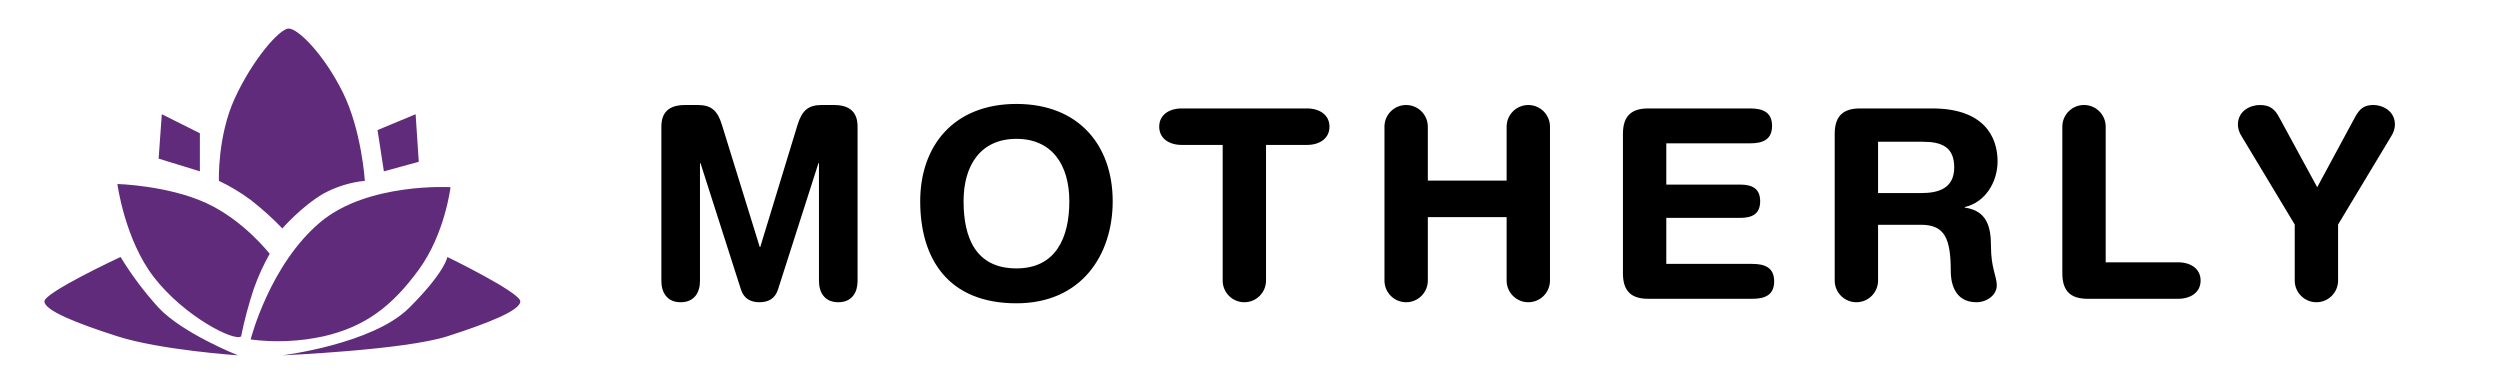
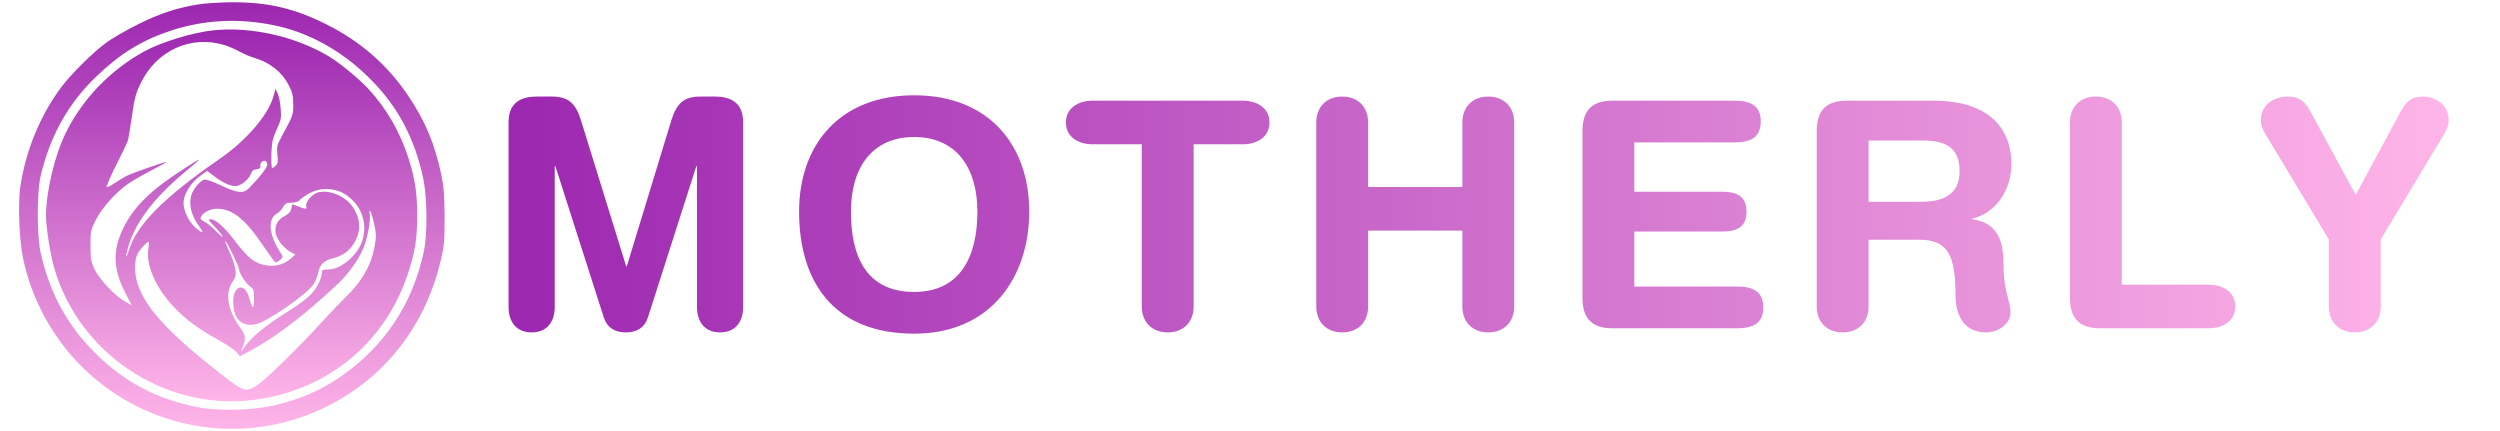
- <svg xmlns="http://www.w3.org/2000/svg" width="788" height="121" viewBox="0 0 788 121">
+ <svg xmlns="http://www.w3.org/2000/svg" xmlns:xlink="http://www.w3.org/1999/xlink" width="12196" height="2100" viewBox="0 0 12196 2100">
  <defs>
    <style>
-       .cls-1 {
-         fill: #5f2b7a;
+       .cls-1, .cls-2, .cls-3 {
+         fill-rule: evenodd;
      }

-       .cls-1, .cls-2 {
-         fill-rule: evenodd;
+       .cls-1 {
+         fill: url(#linear-gradient);
+       }
+ 
+       .cls-2 {
+         fill: url(#linear-gradient-2);
+       }
+ 
+       .cls-3 {
+         fill: url(#linear-gradient-3);
      }
    </style>
+     <linearGradient id="linear-gradient" x1="11945.7" y1="1046.297" x2="2481" y2="1046.298" gradientUnits="userSpaceOnUse">
+       <stop offset="0" stop-color="#ffb5e8" />
+       <stop offset="1" stop-color="#9c27b0" />
+     </linearGradient>
+     <linearGradient id="linear-gradient-2" x1="1131.001" y1="2092.09" x2="1131.001" y2="10.969" xlink:href="#linear-gradient" />
+     <linearGradient id="linear-gradient-3" x1="1129.794" y1="1957.75" x2="1129.794" y2="143.844" xlink:href="#linear-gradient" />
  </defs>
-   <path class="cls-1" d="M79,107s5.973-23.558,22-37c14.934-12.526,41-11,41-11s-1.72,14.646-10,26c-8.409,11.53-16.933,18.008-30,21A67.08,67.08,0,0,1,79,107ZM14,95c0-2.838,24-14,24-14A104.534,104.534,0,0,0,50,97c7.557,8.078,25,15,25,15s-24.487-1.666-38-6C24.024,101.838,14,97.838,14,95ZM37,58s15.821,0.418,28,6c11.816,5.416,20,16,20,16a70.816,70.816,0,0,0-5,11,130.918,130.918,0,0,0-4,15c-1.83,1.824-17.751-6.042-27.5-18.641C39.325,75.5,37,58,37,58ZM89,72s6.095-7.016,13-11a34.517,34.517,0,0,1,13-4s-1.016-16.033-7-28C101.984,16.968,93.936,9,91,9S79.5,18.991,74,31c-5.5,11.991-5,26-5,26a60.065,60.065,0,0,1,10,6A94.367,94.367,0,0,1,89,72ZM51,36l12,6V54L50,50Zm80,0-12,5,2,13,11-3Zm33,59c0-2.838-23-14-23-14s-0.523,4.524-12,16-40,15-40,15,38.487-1.666,52-6C153.976,101.838,164,97.838,164,95Z" />
-   <path id="motherly_copy" data-name="motherly copy" class="cls-2" d="M208.466,88.6c0,3.417,1.667,6.667,6.084,6.667s6.084-3.25,6.084-6.667V51.43H220.8l12.751,39.837c0.917,2.834,3,4,5.834,4s4.917-1.167,5.834-4L257.971,51.43h0.167V88.6c0,3.417,1.666,6.667,6.084,6.667s6.083-3.25,6.083-6.667V39.846c0-5.5-3.75-6.751-7.417-6.751h-3.834c-4.25,0-6.25,1.667-7.667,6.251l-11.751,38.5h-0.167l-11.918-38.5c-1.416-4.584-3.417-6.251-7.667-6.251h-4c-3.667,0-7.418,1.25-7.418,6.751V88.6Zm81.582-25.169c0,18.168,8.834,32.17,30.336,32.17,20.5,0,30.337-15.251,30.337-32.17,0-17.585-10.668-30.67-30.337-30.67S290.048,45.847,290.048,63.432Zm13.668,0c0-11.5,5.5-19.668,16.668-19.668s16.669,8.167,16.669,19.669S332.8,84.6,320.384,84.6C307.55,84.6,303.716,74.933,303.716,63.432Zm81.667,25a6.834,6.834,0,0,0,13.668,0V45.68h12.918c3.917,0,7.083-2,7.083-5.751s-3.166-5.751-7.083-5.751h-39.5c-3.917,0-7.084,2-7.084,5.751s3.167,5.751,7.084,5.751h12.918V88.434Zm51,0a6.834,6.834,0,1,0,13.668,0v-20h24.836v20a6.834,6.834,0,1,0,13.668,0v-48.5a6.834,6.834,0,1,0-13.668,0v17H450.049v-17a6.834,6.834,0,1,0-13.668,0v48.5Zm75.167-2.25c0,6.084,3.167,8,8,8H552.3c4,0,6.917-1.167,6.917-5.5s-2.917-5.5-6.917-5.5H525.216v-14.5h23.169c3.583,0,6.417-1,6.417-5.25s-2.834-5.251-6.417-5.251H525.216v-13h26.419c4,0,6.917-1.167,6.917-5.5s-2.917-5.5-6.917-5.5H519.549c-4.834,0-8,1.917-8,8v44Zm66.75,2.25a6.834,6.834,0,0,0,13.668,0V70.849h13.5c7.5,0,9.417,4.25,9.417,14.751,0,2.417.584,9.668,8.085,9.668,3.167,0,6.417-2.167,6.417-5.334,0-2.834-1.834-5.417-1.834-12.334,0-6.084-1.25-11.168-8.25-12.168V65.265c6.5-1.5,10.334-7.917,10.334-14.418,0-7.751-4.334-16.668-20.585-16.668H586.3c-4.833,0-8,1.917-8,8V88.434ZM591.966,44.68H606.05c6,0,9.918,1.667,9.918,8.084,0,6.751-5.167,8.084-10.334,8.084H591.966V44.68Zm58.081,41.5c0,6.084,3.167,8,8,8h28.5c3.917,0,7.084-2,7.084-5.751s-3.167-5.75-7.084-5.75H663.715V39.929a6.834,6.834,0,0,0-13.668,0V86.184Zm73.251,2.25a6.834,6.834,0,0,0,13.668,0V70.766L753.718,42.93a7.04,7.04,0,0,0,1.166-3.584c0-4.667-4.25-6.251-6.75-6.251-2.834,0-4.334,1-5.918,4L730.382,59.015,718.464,37.1c-1.417-2.667-2.917-4-6.167-4-2.667,0-6.917,1.584-6.917,6.251a7.04,7.04,0,0,0,1.166,3.584L723.3,70.766V88.434Z" />
+   <path id="motherly" class="cls-1" d="M2480.99,1498.17c0,63.23,30.84,123.38,112.58,123.38s112.58-60.15,112.58-123.38V810.331h3.09L2945.2,1547.52c16.97,52.43,55.52,74.03,107.96,74.03s90.99-21.6,107.95-74.03l235.97-737.189h3.08V1498.17c0,63.23,30.84,123.38,112.58,123.38s112.59-60.15,112.59-123.38V595.96c0-101.788-69.4-124.921-137.26-124.921h-70.95c-78.65,0-115.66,30.845-141.88,115.668L3057.78,1299.22h-3.08L2834.16,586.707c-26.22-84.823-63.23-115.668-141.89-115.668h-74.02c-67.86,0-137.26,23.133-137.26,124.921v902.21Zm1417.29-465.76c0,336.21,163.48,595.31,561.38,595.31,379.39,0,561.37-282.23,561.37-595.31,0-325.409-197.41-567.54-561.37-567.54S3898.28,707,3898.28,1032.41Zm252.93,0c0-212.826,101.79-363.965,308.45-363.965S4768.1,819.584,4768.1,1032.41s-78.65,391.73-308.44,391.73C4222.15,1424.14,4151.21,1245.24,4151.21,1032.41Zm1418.85,462.67c0,75.57,49.35,126.47,126.46,126.47s126.46-50.9,126.46-126.47V703.916h239.05c72.49,0,131.09-37.013,131.09-106.414s-58.6-106.414-131.09-106.414H5331.01c-72.48,0-131.09,37.014-131.09,106.414s58.61,106.414,131.09,106.414h239.05V1495.08Zm851.31,0c0,75.57,49.35,126.47,126.47,126.47s126.46-50.9,126.46-126.47V1124.95h459.59v370.13c0,75.57,49.35,126.47,126.46,126.47s126.46-50.9,126.46-126.47V597.5c0-75.569-49.35-126.463-126.46-126.463S7133.89,521.933,7133.89,597.5V912.118H6674.3V597.5c0-75.569-49.35-126.463-126.46-126.463S6421.37,521.933,6421.37,597.5V1495.08Zm1298.57-41.64c0,112.59,58.6,148.06,148.05,148.06h606.1c74.03,0,128.01-21.59,128.01-101.79s-53.98-101.79-128.01-101.79H7972.86V1129.57H8401.6c66.32,0,118.76-18.5,118.76-97.16s-52.44-97.158-118.76-97.158H7972.86V694.663h488.89c74.03,0,128.01-21.591,128.01-101.788s-53.98-101.787-128.01-101.787H7867.99c-89.45,0-148.05,35.471-148.05,148.055v814.3Zm1142.79,41.64c0,75.57,49.35,126.47,126.46,126.47s126.47-50.9,126.47-126.47V1169.67H9365.5c138.8,0,174.27,78.66,174.27,272.98,0,44.72,10.8,178.9,149.6,178.9,58.6,0,118.75-40.1,118.75-98.71,0-52.43-33.93-100.24-33.93-228.25,0-112.58-23.13-206.66-152.68-225.16v-3.09c120.3-27.76,191.24-146.511,191.24-266.8,0-143.428-80.2-308.447-380.93-308.447H9010.79c-89.45,0-148.06,35.471-148.06,148.055V1495.08Zm252.93-809.67H9376.3c111.04,0,183.52,30.844,183.52,149.6,0,124.921-95.62,149.6-191.24,149.6H9115.66V685.41Zm982.44,768.03c0,112.59,58.6,148.06,148,148.06h527.5c72.4,0,131-37.02,131-106.42s-58.6-106.41-131-106.41H10351V597.5c0-75.569-49.4-126.463-126.5-126.463s-126.4,50.894-126.4,126.463V1453.44Zm1263,41.64c0,75.57,49.4,126.47,126.5,126.47s126.5-50.9,126.5-126.47V1168.13l310-515.107c12.3-20.049,21.5-43.183,21.5-66.316,0-86.366-78.6-115.668-124.9-115.668-52.4,0-80.2,18.507-109.5,74.027l-219,405.608-220.5-405.608c-26.2-49.351-54-74.027-114.1-74.027-49.4,0-128,29.3-128,115.668,0,23.133,9.2,46.267,21.6,66.316l309.9,515.107v326.95Z" />
+   <path id="Layer" class="cls-2" d="M963.573,22.082C859.877,39,774.566,67.7,669.4,120.671,612.77,148.63,543.639,189.1,514.957,210.432,450.238,258.991,348.748,359.788,301.68,421.59,197.248,559.174,123.7,737.959,98.7,914.537c-11.767,83.874-4.413,264.133,14.708,350.213,75.015,345.8,316.238,629.06,642.037,756.34,317.705,123.61,671.455,84.61,958.275-107.42,219.16-146.41,372.13-370.81,436.11-641.56,17.65-72.11,19.12-94.91,19.12-213.37-0.73-108.152-3.67-146.41-16.91-209.684-31.62-148.62-77.22-257.51-159.59-380.379q-152.235-227.343-403.76-351.684C1433.52,39.74,1302.61,9.574,1125.37,11.046,1068.74,11.782,995.932,16.2,963.573,22.082ZM1331.29,122.143c171.36,33.844,336.1,124.34,471.42,259.717,136.79,135.376,219.16,289.882,261.81,487.8,19.86,94.175,21.33,271.493,2.94,358.3-55.89,259.72-194.89,465.73-412.58,614.35-97.07,65.48-196.36,107.42-321.38,136.11-105.9,24.28-274.32,27.96-373.6,7.36-199.3-40.47-355.951-123.61-497.155-264.87-135.321-134.64-221.367-293.56-264.758-489.27-18.385-82.4-18.385-293.559,0-371.548,45.6-195.707,133.85-354.628,272.112-487.061,112.522-108.89,221.367-176.578,359.629-222.194C990.049,97.128,1159.2,87.563,1331.29,122.143Z" />
+   <path id="Layer-2" data-name="Layer" class="cls-3" d="M1040.79,147.894c-100.015,10.3-255.928,58.124-337.561,103C538.491,342.13,406.112,478.978,323.743,642.312c-56.628,112.569-99.284,291.354-99.284,411.278,0.736,59.6,20.592,186.14,40.449,255.3,119.876,411.28,526.573,687.19,950.182,644.51,365.51-37.52,658.95-270.01,773.68-615.08,35.3-105.94,46.33-169.95,46.33-283.26,0.74-110.358-11.03-185.4-41.92-281.786-41.92-130.226-106.63-242.059-194.89-338.441-44.86-48.559-138.99-126.547-191.21-158.184C1443.08,178.059,1226.12,128.765,1040.79,147.894Zm54.43,72.1c19.85,5.886,52.95,20.6,73.54,31.636,20.59,11.772,52.22,25.016,70.6,30.166,77.22,22.808,136.79,69.9,169.15,133.905,18.39,35.316,22.07,52.238,22.07,93.439,0,52.974,1.47,49.3-61.78,167.014-17.65,32.372-19.12,41.937-15.45,77.988,3.68,33.109,2.21,43.409-7.35,52.974-6.62,7.357-14.71,12.507-18.39,12.507-2.94,0-4.41-30.9-3.67-68.424,2.2-58.123,5.88-75.045,25.74-119.19,21.33-45.616,23.53-56.652,19.85-99.325-1.47-26.487-8.09-59.6-13.97-73.574l-11.03-25.751-11.77,40.466c-26.47,89.76-133.85,214.1-261.81,301.654C797.364,964.567,664.986,1098.47,628.214,1222.81c-5.148,16.92-10.3,29.43-12.5,27.96-1.471-2.21,2.941-22.07,9.56-45.61,34.566-119.2,124.289-237.65,272.112-361.99,97.077-80.932,97.077-82.4,0-19.865C734.852,927.78,653.954,1007.24,602.474,1110.98c-53.687,107.42-51.481,199.39,6.619,313.43l33.094,64.74-30.153-16.92c-48.538-26.49-125.024-106.68-149.293-155.98-19.122-39.73-21.328-51.5-21.328-118.45,0-69.9,1.471-76.52,25.74-124.34,27.947-55.92,91.195-128.022,149.294-170.7,20.592-15.45,74.279-47.087,119.141-69.895,44.126-23.544,78.691-41.938,75.75-42.673-11.767,0-164.738,53.709-193.42,67.688-16.18,8.829-43.391,25.015-61.041,36.787-17.651,12.508-33.83,19.865-36.772,17.658-2.206-2.943,19.121-52.238,47.8-109.626,29.418-57.388,54.422-111.1,56.629-119.19s11.031-60.331,19.121-116.983c12.5-86.817,18.386-111.1,43.391-161.863C764.27,245.748,931.949,169.966,1095.22,220Zm208.86,581.971c1.47,12.508-32.36,57.388-88.25,114.776-27.95,28.694-55.9,26.487-136.79-11.772-39.72-18.393-74.28-30.9-83.108-28.694-16.915,4.415-49.274,41.2-59.57,67.689-18.386,47.823-5.148,105.943,36.036,161.123,25.741,34.58,16.18,36.79-18.386,5.89-37.507-33.84-63.247-92.7-58.1-131.7,5.148-40.466,39.714-91.967,80.163-120.661l34.564-25.016,34.57,26.487c38.97,30.165,77.95,47.823,103.69,47.823,24.27,0,65.46-32.372,74.28-58.859,5.89-15.451,13.24-21.337,28.68-23.544,15.45-1.471,19.86-5.886,18.39-16.186-2.94-13.979,11.03-27.958,24.27-24.28C1298.93,786.518,1302.61,793.875,1304.08,801.968Zm341.24,128.02c41.92,11.771,87.52,50.766,110.32,94.912,27.21,51.5,28.68,116.25,4.41,168.48-31.62,66.96-105.9,122.87-161.79,121.4-22.07,0-27.95,2.21-27.95,12.51,0,29.43-24.27,79.46-53.69,108.89-16.91,17.66-60.3,50.76-97.08,73.57-127.23,79.46-190.47,131.7-233.86,192.77-12.51,17.65-12.51,17.65-1.48-10.3,16.18-41.21,13.98-57.39-11.76-92.71-61.78-84.61-75.75-169.22-38.98-223.66,16.91-24.28,18.39-33.11,14.71-62.54-2.21-18.39-16.18-58.12-30.16-87.55s-22.06-51.51-17.65-49.3c8.09,5.15,65.46,124.34,65.46,136.11,0,17.66,30.89,66.96,51.48,82.41,20.59,14.71,22.06,19.13,22.06,64.01,0,52.97-7.35,52.23-22.06-.74-24.27-91.97-88.99-63.27-78.69,34.58,7.35,70.63,45.59,101.53,108.84,89.02,53.69-10.3,251.52-147.14,282.41-194.97,8.82-14.71,19.12-38.26,21.33-52.97,7.35-39.73,27.94-62.54,68.39-72.84,50.01-11.77,81.64-33.84,105.91-72.1,38.24-60.33,35.3-124.34-8.09-183.94-36.04-50.027-114-80.928-166.21-66.214-28.68,7.358-63.99,49.295-57.37,67.684,5.89,14.72-4.41,14.72-38.98.74-13.97-5.89-27.21-11.036-27.94-11.036s-3.68,9.566-5.89,22.076c-3.67,15.45-12.5,25.75-33.09,36.05-34.57,17.66-49.27,47.82-42.66,85.34,5.89,30.17,40.45,72.84,72.81,89.76l22.8,11.78-22.8,20.6c-39.71,35.31-94.87,44.14-150.03,25.01-38.97-13.98-67.66-40.46-125.02-115.51-50.01-64.74-91.19-101.53-114.73-101.53-14.71,0-13.24,3.68,15.45,32.37,17.65,17.66,36.03,39.73,41.18,49.3s-7.35.73-27.21-19.87c-19.86-21.34-47.07-43.41-60.307-50.03-19.856-10.3-22.063-14.71-15.444-26.49,10.3-19.86,45.6-36.78,75.751-36.78,75.75,0,136.79,48.56,225.04,178.78,29.42,43.41,56.63,80.2,59.57,82.4s13.98-2.94,22.8-10.3c14.71-12.5,16.18-16.92,8.83-27.95-62.52-91.24-71.34-173.64-22.07-200.13,8.83-4.41,22.07-18.39,28.69-30.16,10.29-18.394,16.91-22.073,41.18-22.073,17.65,0,33.09-4.414,38.98-11.772,5.15-6.622,26.47-21.337,47.07-33.108C1548.25,921.159,1594.58,916.008,1645.32,929.988Zm179.45,160.392c11.03,47.82,11.03,64.01,3.68,106.68-16.18,94.91-62.52,177.32-146.36,256.78-24.26,23.54-75.01,76.51-112.52,117.71-100.02,111.1-272.11,279.59-312.56,306.07-55.89,37.53-67.66,34.58-172.83-47.82-255.927-199.39-370.655-322.26-411.84-441.45-16.179-48.55-18.386-110.36-3.677-144.94,9.561-22.07,45.6-63.27,56.629-63.27,2.206,0,1.47,15.45-1.471,34.58-13.973,90.5,49.274,217.04,159.59,317.84,50.745,46.35,102.225,81.67,189.739,130.23,35.3,19.86,72.08,44.88,81.64,55.91l16.18,19.13,53.68-28.69c125.76-68.43,260.35-171.43,422.14-322.99,54.43-51.5,105.91-123.61,127.97-180.99,18.39-46.36,33.83-128.76,29.42-156.72C1797.56,1005.03,1812.27,1034.46,1824.77,1090.38Z" />
</svg>
